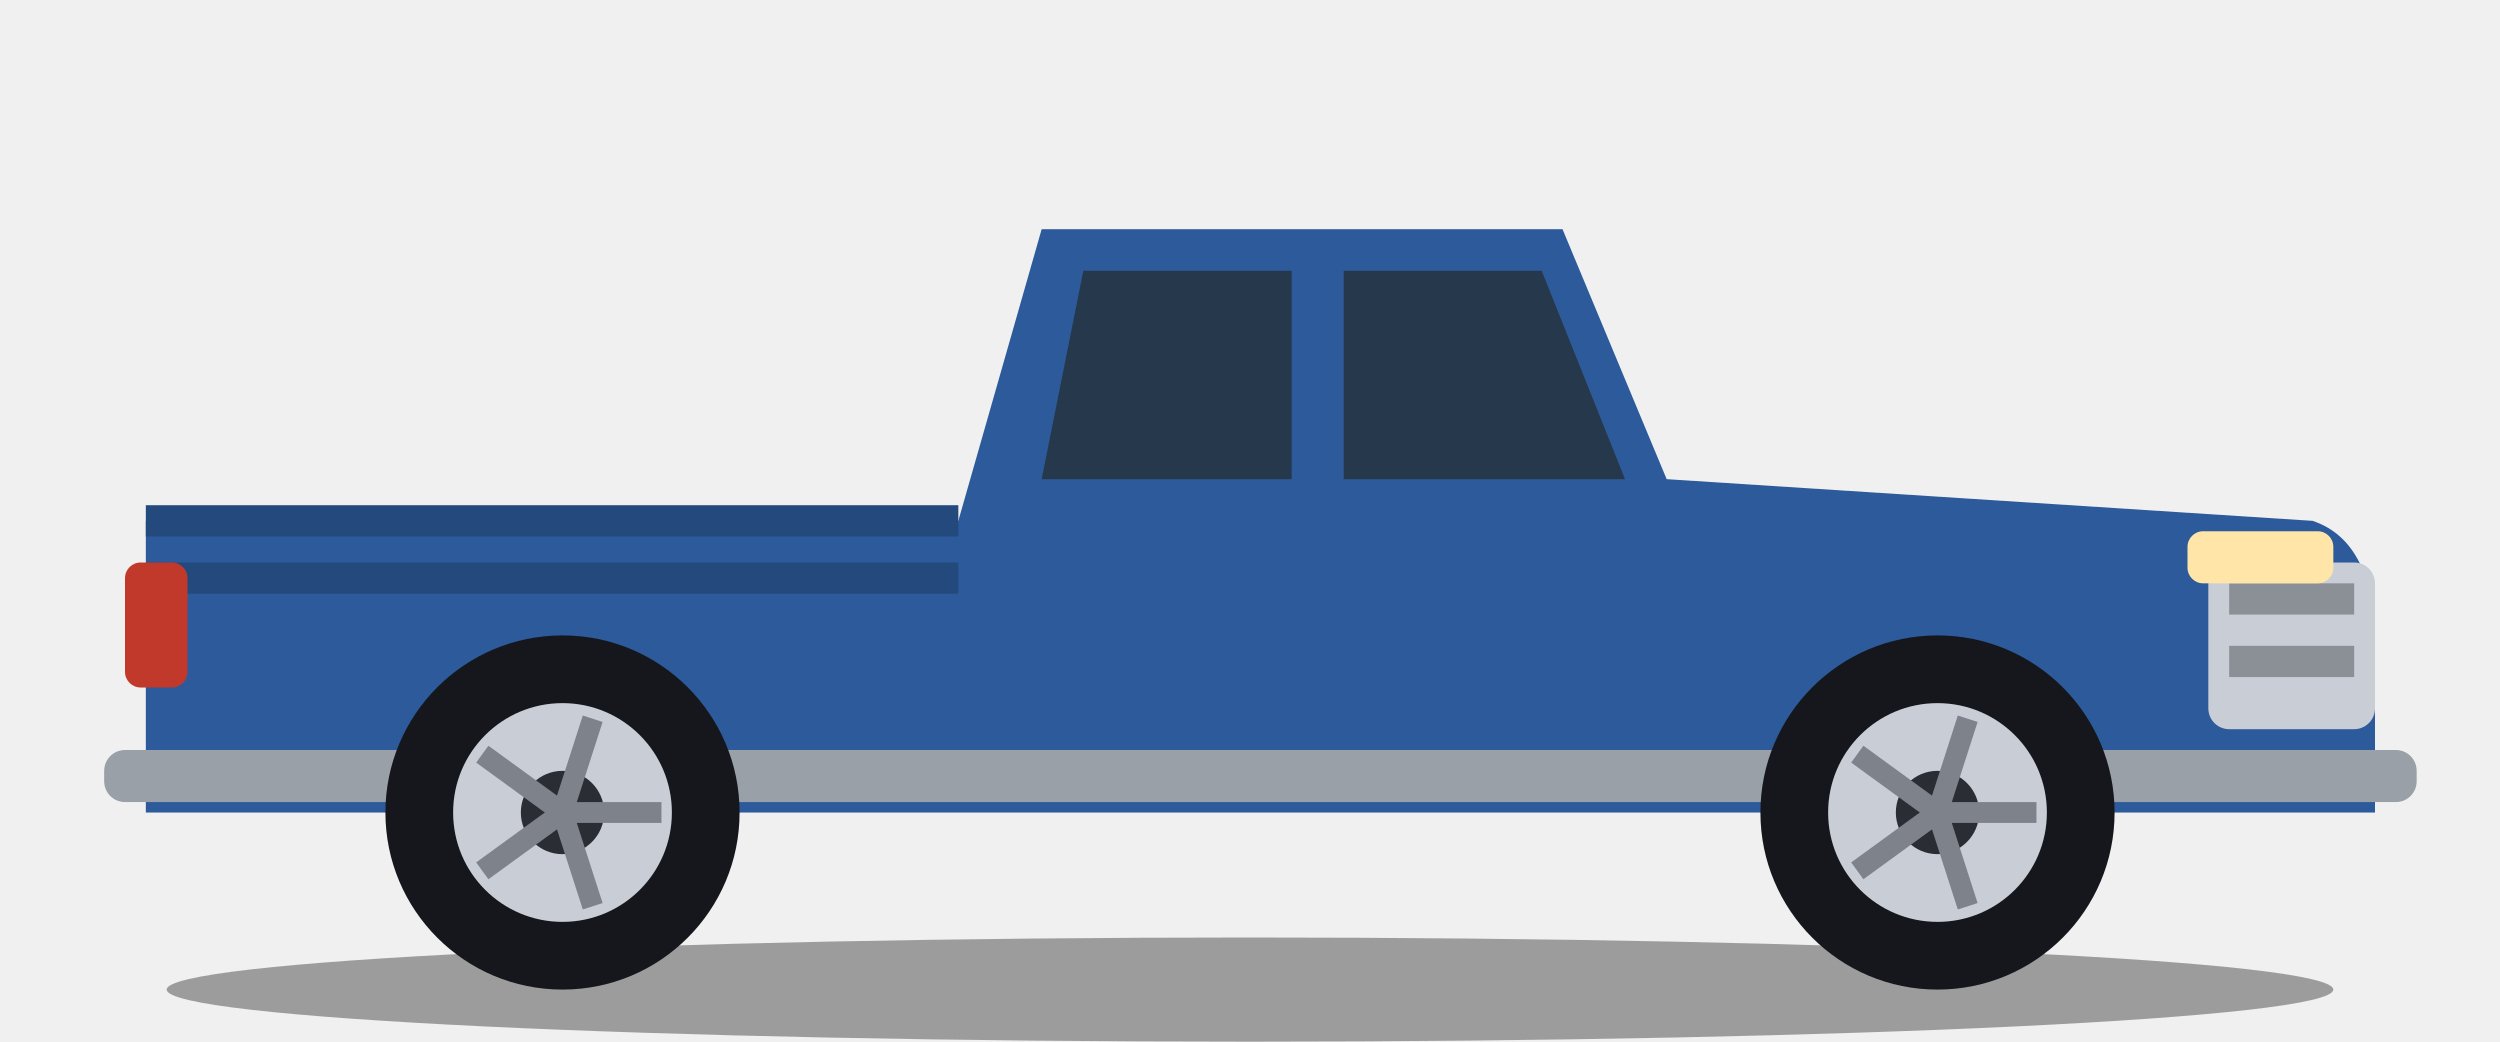
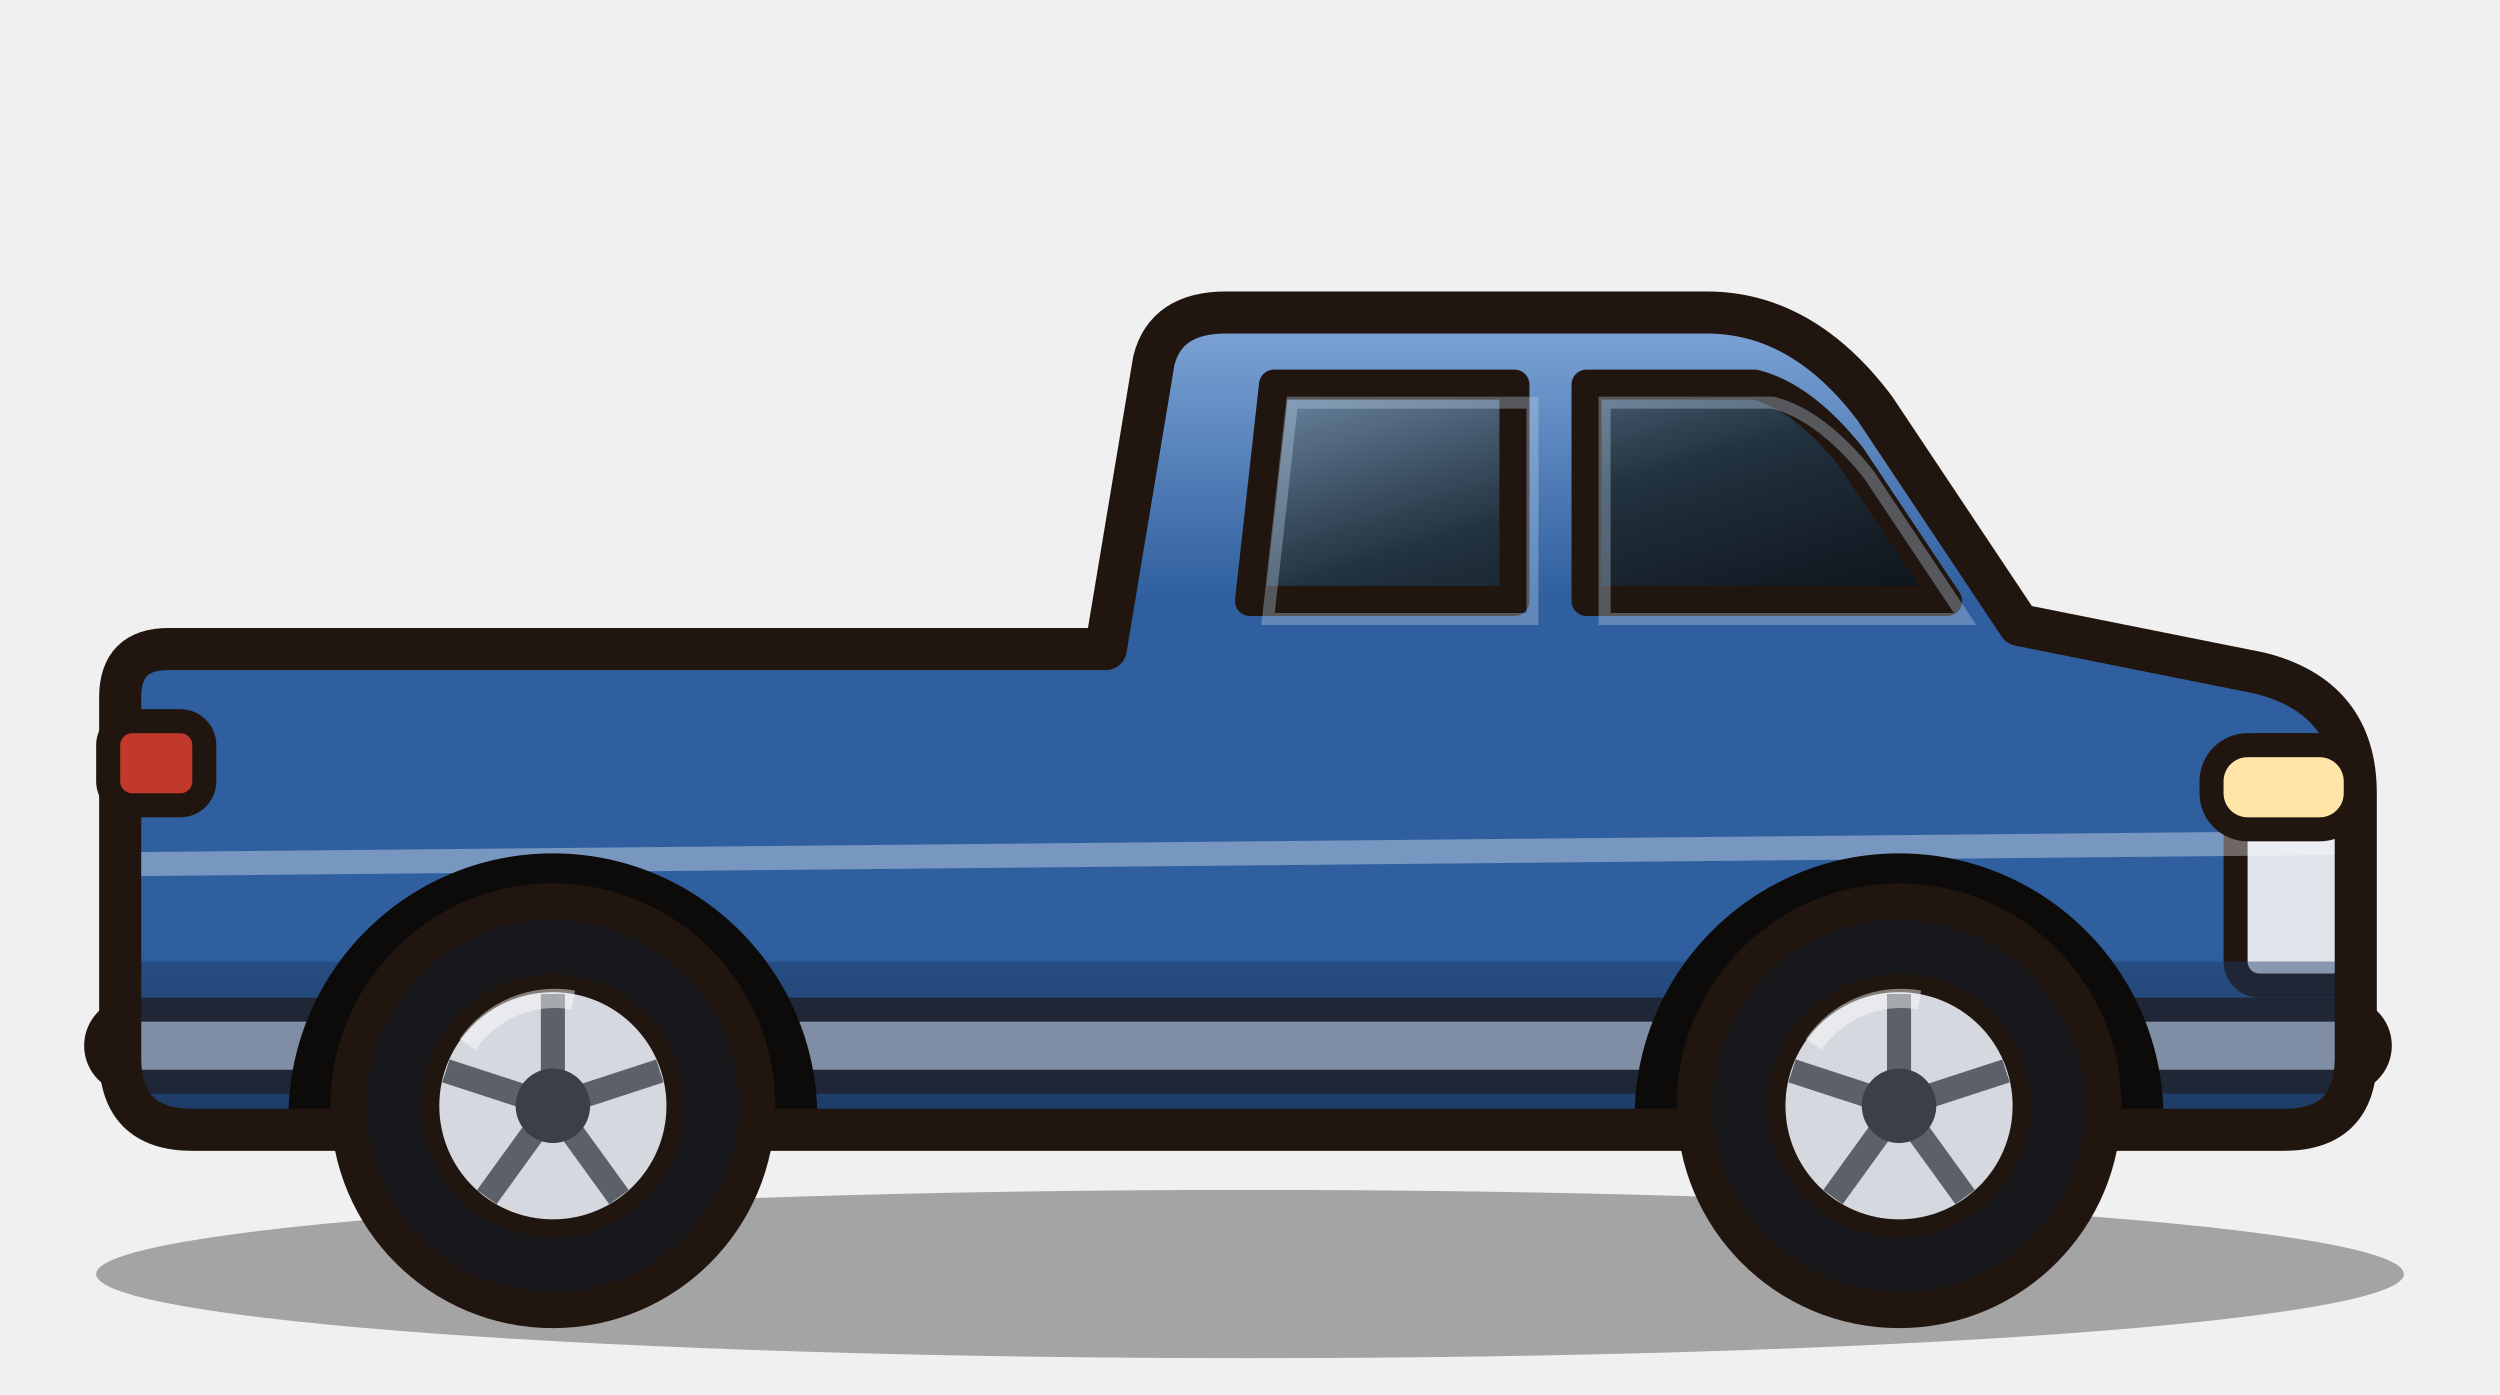
- <svg xmlns="http://www.w3.org/2000/svg" viewBox="0 0 240 100">
-   <ellipse cx="120" cy="95" rx="104" ry="5" fill="#000" opacity=".35" />
-   <path d="M14 78 L14 50 L92 50 L92 50 L100 22 L150 22 L160 46 L222 50 Q228 52 228 62 L228 78 Z" fill="#2c5a9a" />
-   <path d="M104 26 L124 26 L124 46 L100 46 Z M129 26 L148 26 L156 46 L129 46 Z" fill="#26384b" />
-   <path d="M14 50 L92 50" stroke="#24497d" stroke-width="3" />
-   <rect x="14" y="54" width="78" height="3" fill="#24497d" />
-   <rect x="212" y="54" width="16" height="16" rx="2" fill="#c9ced6" />
-   <rect x="214" y="56" width="12" height="3" fill="#8b9097" />
-   <rect x="214" y="62" width="12" height="3" fill="#8b9097" />
-   <rect x="210" y="51" width="14" height="5" rx="1.5" fill="#ffe6a8" />
-   <rect x="12" y="54" width="6" height="12" rx="1.5" fill="#c0392b" />
-   <rect x="10" y="72" width="222" height="5" rx="2" fill="#9aa0a8" />
-   <g transform="translate(54,78)">
-     <circle r="17" fill="#15171c" />
-     <circle r="10.5" fill="#c9ced6" />
-     <circle r="4" fill="#2a2d33" />
-     <line x1="0" y1="0" x2="9.5" y2="0.0" stroke="#7d828b" stroke-width="2" />
-     <line x1="0" y1="0" x2="2.9" y2="9.0" stroke="#7d828b" stroke-width="2" />
-     <line x1="0" y1="0" x2="-7.7" y2="5.6" stroke="#7d828b" stroke-width="2" />
-     <line x1="0" y1="0" x2="-7.7" y2="-5.6" stroke="#7d828b" stroke-width="2" />
-     <line x1="0" y1="0" x2="2.9" y2="-9.0" stroke="#7d828b" stroke-width="2" />
+ <svg xmlns="http://www.w3.org/2000/svg" viewBox="0 0 208 116" width="208" height="116">
+   <defs>
+     <linearGradient id="gf150" x1="0" y1="0" x2="0" y2="1">
+       <stop offset="0" stop-color="#7fa6d8" />
+       <stop offset=".35" stop-color="#2f5f9e" />
+       <stop offset=".78" stop-color="#2f5f9e" />
+       <stop offset="1" stop-color="#1c3a63" />
+     </linearGradient>
+     <linearGradient id="wf150" x1="0" y1="0" x2="1" y2="1">
+       <stop offset="0" stop-color="#6f8aa6" />
+       <stop offset=".5" stop-color="#22323f" />
+       <stop offset="1" stop-color="#0c1118" />
+     </linearGradient>
+     <clipPath id="cf150">
+       <path d="M10 84 L10 58 Q10 54 14 54 L92 54 L96 30 Q97 26 102 26 L142 26 Q150 26 156 34 L168 52 L188 56 Q196 58 196 66 L196 88 Q196 94 190 94 L16 94 Q10 94 10 88 Z" />
+     </clipPath>
+   </defs>
+   <ellipse cx="104" cy="106" rx="96" ry="7" fill="#000" opacity=".32" />
+   <path d="M10 84 L10 58 Q10 54 14 54 L92 54 L96 30 Q97 26 102 26 L142 26 Q150 26 156 34 L168 52 L188 56 Q196 58 196 66 L196 88 Q196 94 190 94 L16 94 Q10 94 10 88 Z" fill="url(#gf150)" />
+   <path d="M14 54 L92 54" stroke="#16304f" stroke-width="3" />
+   <rect x="186" y="62" width="10" height="20" rx="2" fill="#dfe4ea" stroke="#21160f" stroke-width="2" />
+   <rect x="8" y="84" width="190" height="6" rx="3" fill="#cfd4da" stroke="#21160f" stroke-width="2" />
+   <g clip-path="url(#cf150)">
+     <rect x="0" y="80" width="208" height="20" fill="#1c3a63" opacity=".45" />
+     <path d="M0 72 L208 70" stroke="#fff" stroke-opacity=".35" stroke-width="2" />
  </g>
-   <g transform="translate(186,78)">
-     <circle r="17" fill="#15171c" />
-     <circle r="10.5" fill="#c9ced6" />
-     <circle r="4" fill="#2a2d33" />
-     <line x1="0" y1="0" x2="9.5" y2="0.0" stroke="#7d828b" stroke-width="2" />
-     <line x1="0" y1="0" x2="2.9" y2="9.0" stroke="#7d828b" stroke-width="2" />
-     <line x1="0" y1="0" x2="-7.7" y2="5.6" stroke="#7d828b" stroke-width="2" />
-     <line x1="0" y1="0" x2="-7.7" y2="-5.6" stroke="#7d828b" stroke-width="2" />
-     <line x1="0" y1="0" x2="2.9" y2="-9.0" stroke="#7d828b" stroke-width="2" />
-   </g>
+   <path d="M24 93 A22 22 0 0 1 68 93 Z" fill="#0d0b0a" />
+   <path d="M136 93 A22 22 0 0 1 180 93 Z" fill="#0d0b0a" />
+   <path d="M104 50 L106 32 L126 32 L126 50 Z M132 50 L132 32 L146 32 Q150 33 154 38 L162 50 Z" fill="url(#wf150)" stroke="#21160f" stroke-width="2.5" stroke-linejoin="round" />
+   <path d="M104 50 L106 32 L126 32 L126 50 Z M132 50 L132 32 L146 32 Q150 33 154 38 L162 50 Z" fill="none" stroke="#bcd3ea" stroke-opacity=".35" stroke-width="1" transform="translate(1.5 1.5)" />
+   <path d="M10 84 L10 58 Q10 54 14 54 L92 54 L96 30 Q97 26 102 26 L142 26 Q150 26 156 34 L168 52 L188 56 Q196 58 196 66 L196 88 Q196 94 190 94 L16 94 Q10 94 10 88 Z" fill="none" stroke="#21160f" stroke-width="3.5" stroke-linejoin="round" />
+   <rect x="184.0" y="62" width="12" height="7" rx="3" fill="#ffe6a8" stroke="#21160f" stroke-width="2" />
+   <rect x="9.0" y="60" width="8" height="7" rx="2" fill="#c0392b" stroke="#21160f" stroke-width="2" />
+   <circle cx="46" cy="92" r="17" fill="#17171b" stroke="#21160f" stroke-width="3" />
+   <circle cx="46" cy="92" r="10.2" fill="#d5d9df" stroke="#21160f" stroke-width="1.5" />
+   <path d="M46 92 L46.0 82.7" stroke="#5b6069" stroke-width="2" />
+   <path d="M46 92 L54.9 89.1" stroke="#5b6069" stroke-width="2" />
+   <path d="M46 92 L51.5 99.6" stroke="#5b6069" stroke-width="2" />
+   <path d="M46 92 L40.5 99.6" stroke="#5b6069" stroke-width="2" />
+   <path d="M46 92 L37.1 89.1" stroke="#5b6069" stroke-width="2" />
+   <circle cx="46" cy="92" r="3.1" fill="#3b3f46" />
+   <path d="M38.9 86.9 A8.8 8.8 0 0 1 47.7 83.2" stroke="#fff" stroke-opacity=".45" stroke-width="1.6" fill="none" />
+   <circle cx="158" cy="92" r="17" fill="#17171b" stroke="#21160f" stroke-width="3" />
+   <circle cx="158" cy="92" r="10.2" fill="#d5d9df" stroke="#21160f" stroke-width="1.5" />
+   <path d="M158 92 L158.0 82.7" stroke="#5b6069" stroke-width="2" />
+   <path d="M158 92 L166.9 89.1" stroke="#5b6069" stroke-width="2" />
+   <path d="M158 92 L163.5 99.6" stroke="#5b6069" stroke-width="2" />
+   <path d="M158 92 L152.5 99.6" stroke="#5b6069" stroke-width="2" />
+   <path d="M158 92 L149.1 89.1" stroke="#5b6069" stroke-width="2" />
+   <circle cx="158" cy="92" r="3.1" fill="#3b3f46" />
+   <path d="M150.9 86.9 A8.8 8.8 0 0 1 159.7 83.2" stroke="#fff" stroke-opacity=".45" stroke-width="1.6" fill="none" />
</svg>
